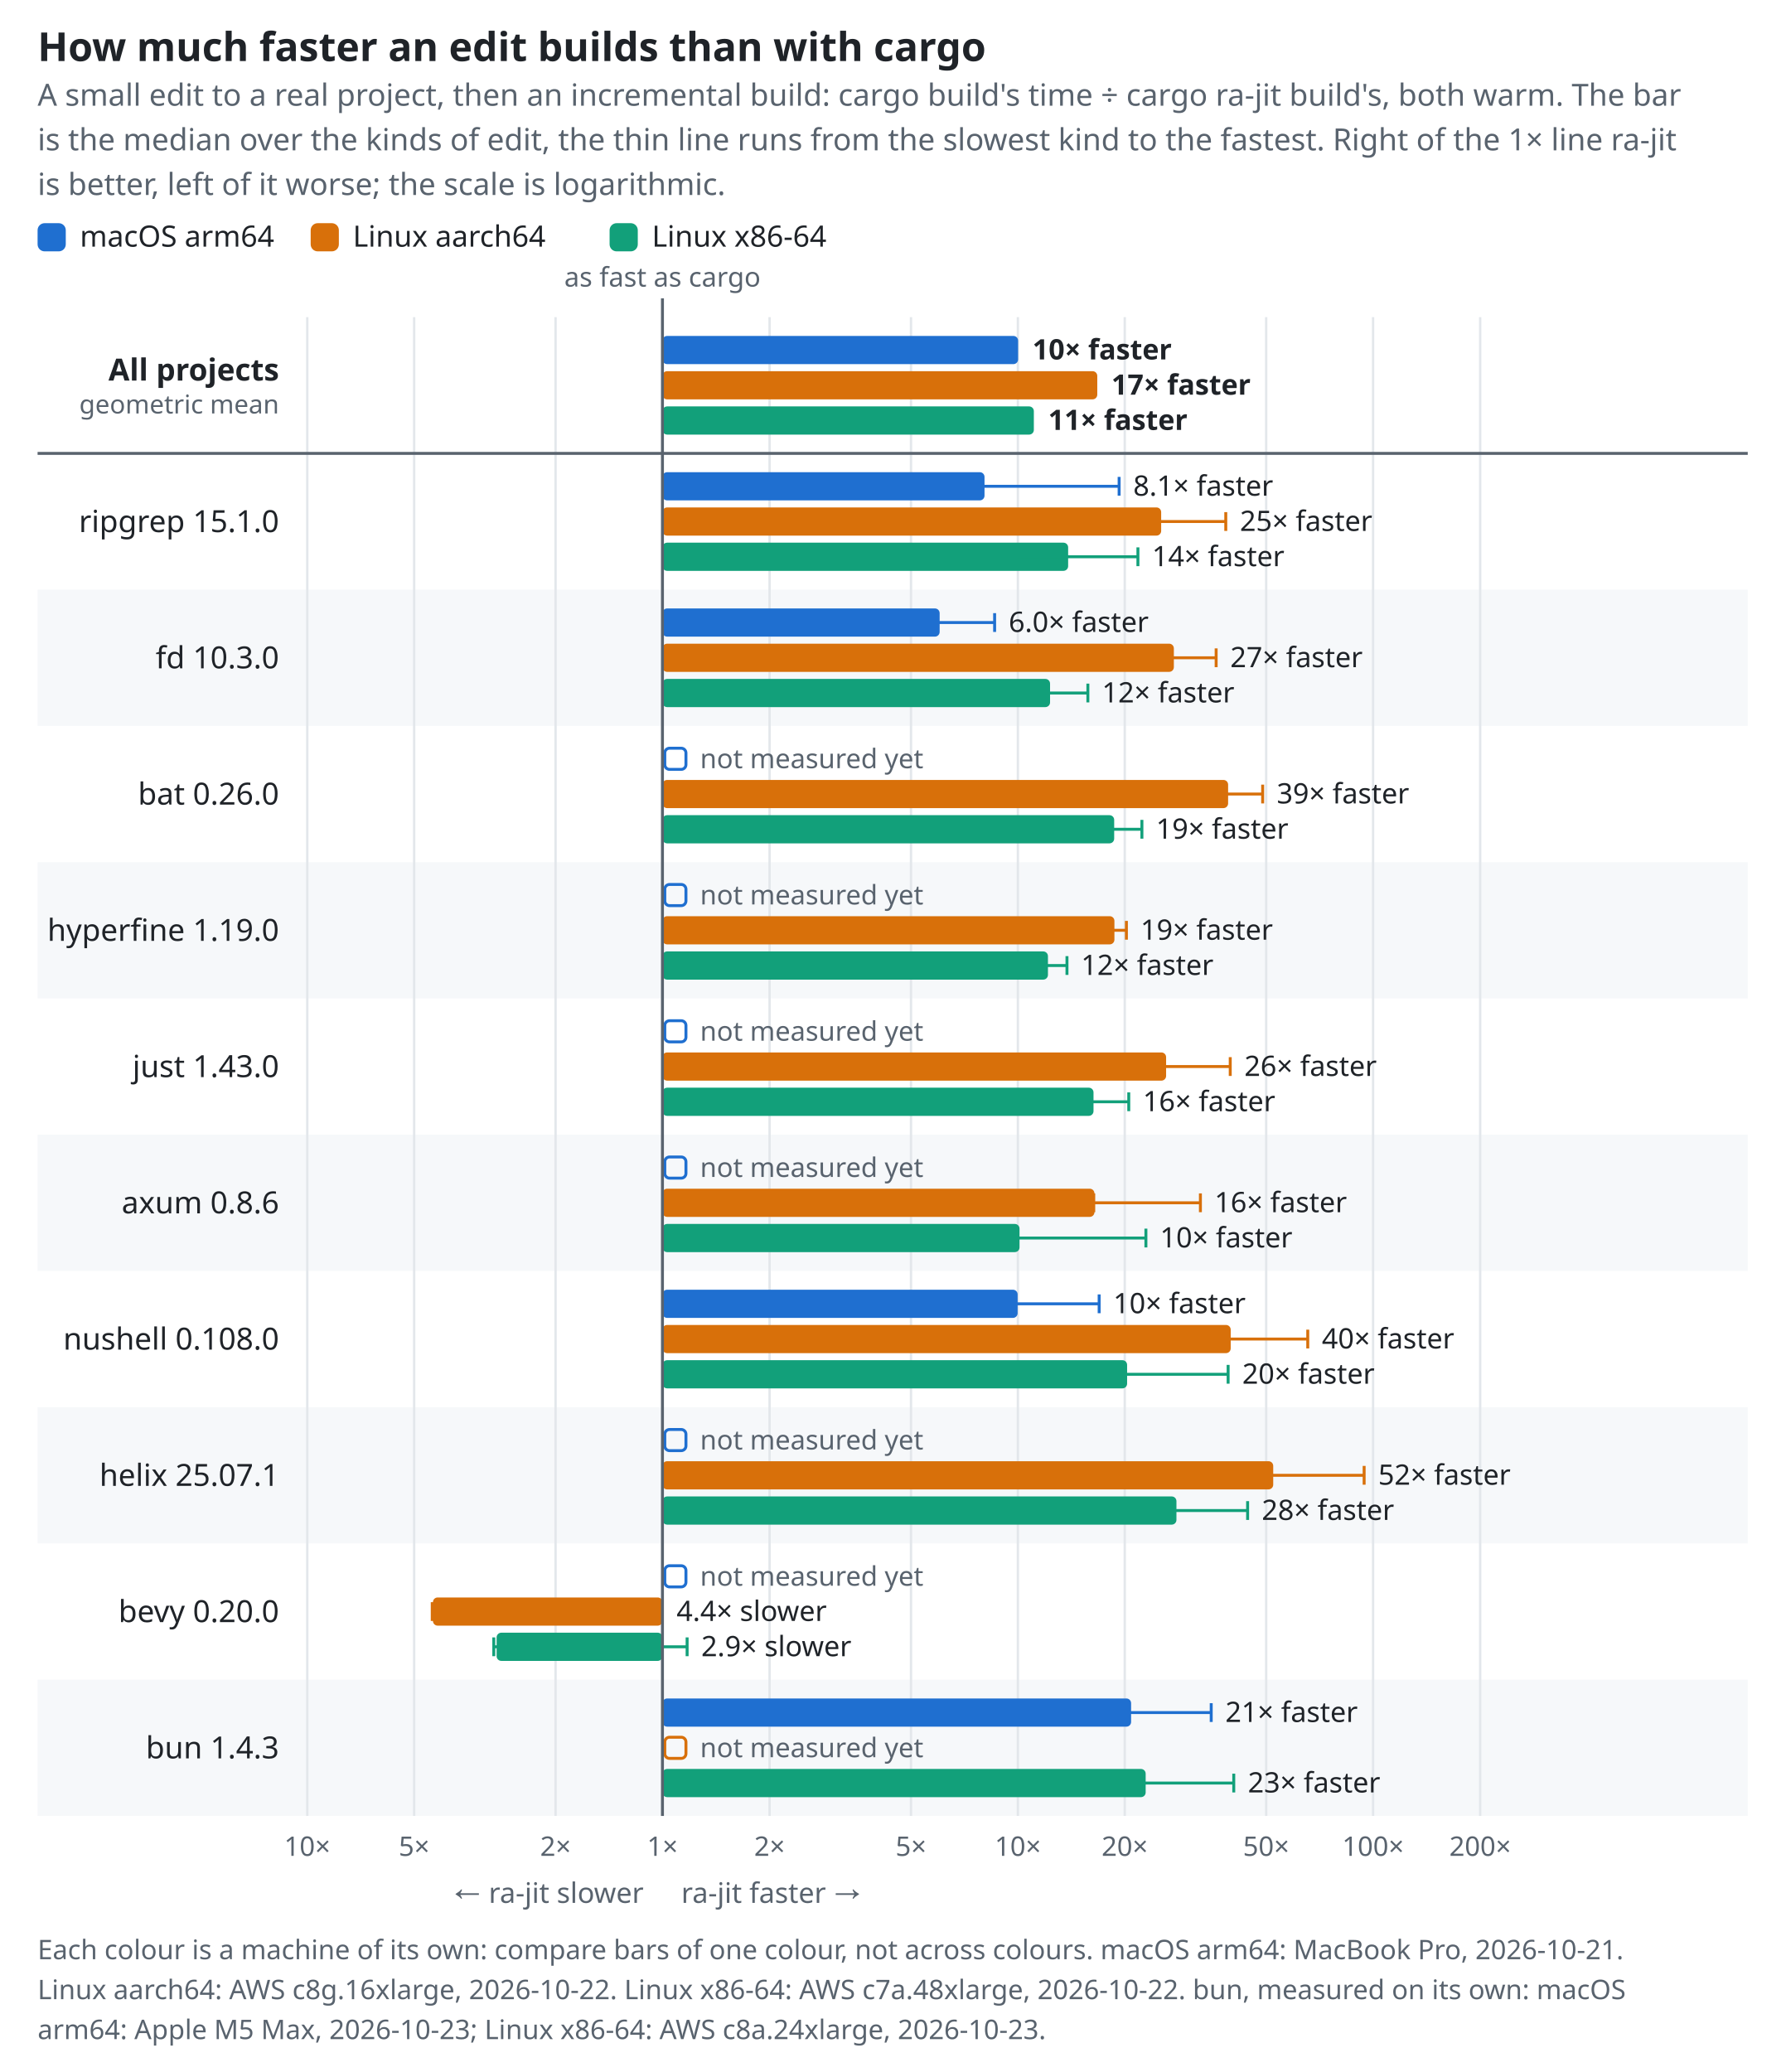
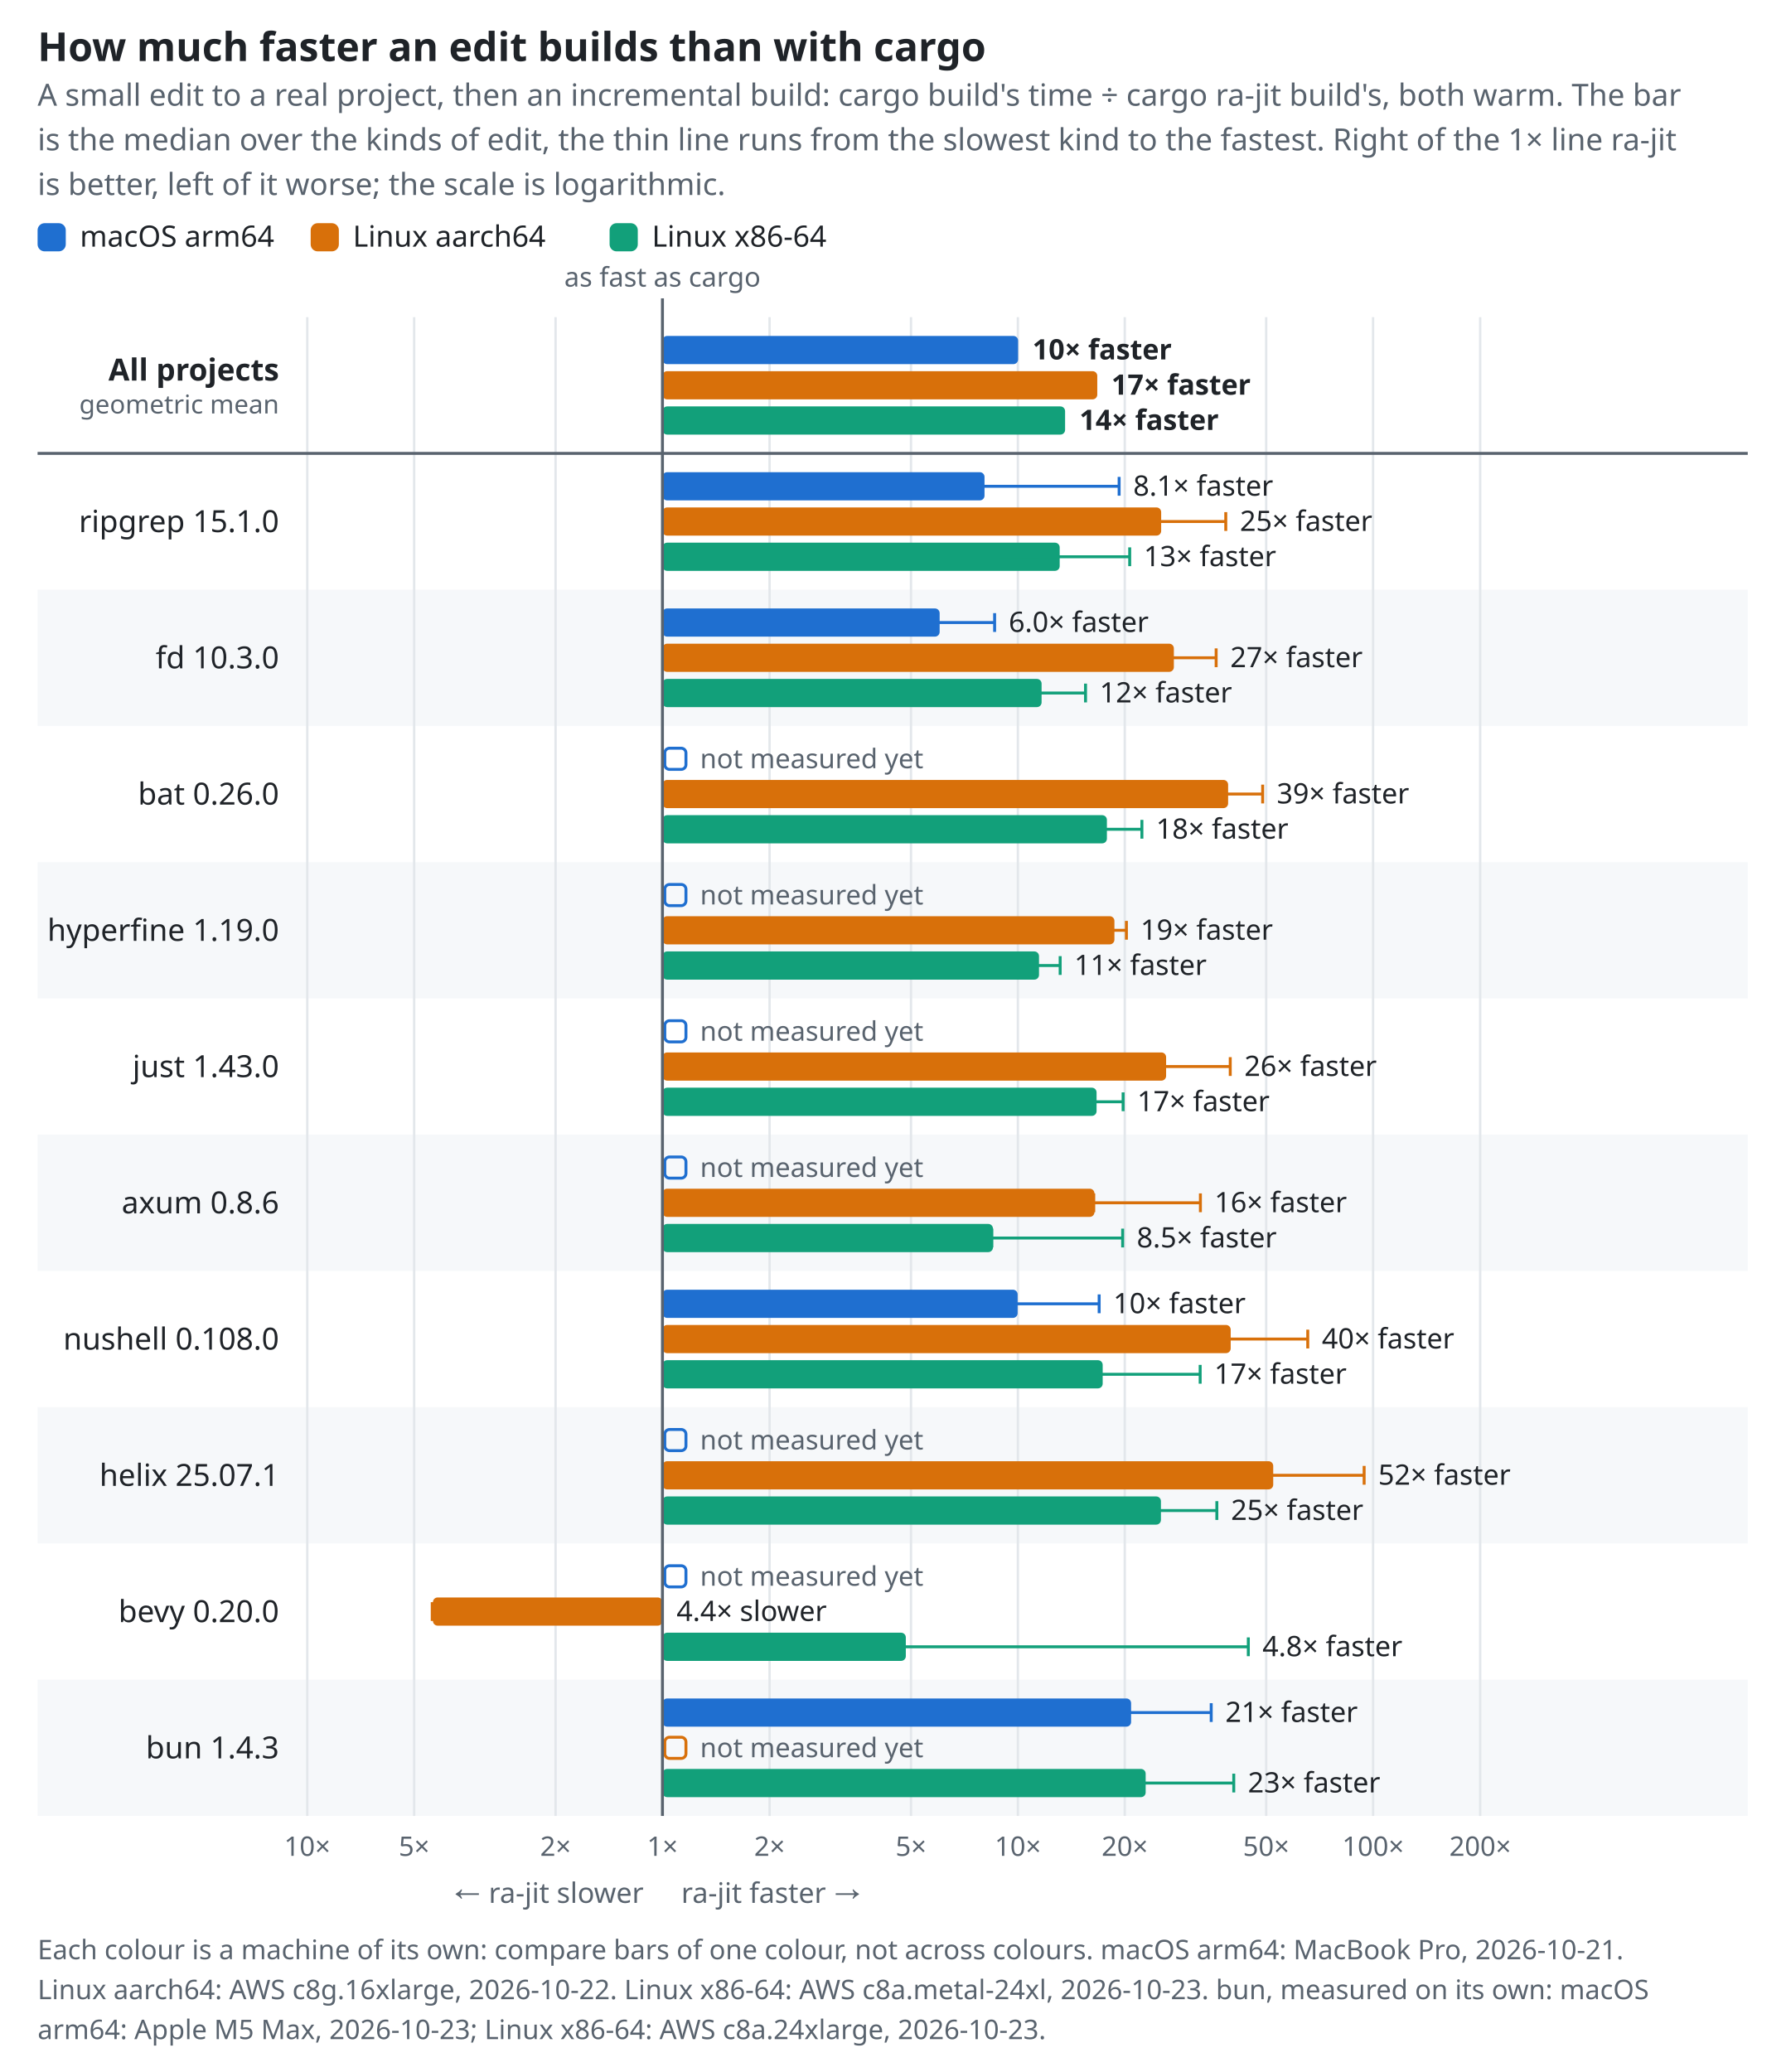
<svg xmlns="http://www.w3.org/2000/svg" width="760" height="882" viewBox="0 0 760 882" role="img" aria-label="How much faster an edit builds than with cargo">
  <style>text{font-family:-apple-system, BlinkMacSystemFont, 'Segoe UI', 'Noto Sans', Helvetica, Arial, sans-serif;fill:#1f2328}.d{fill:#59636e}.b{font-weight:600}.v{font-variant-numeric:tabular-nums}.g{stroke:#e3e7eb}.r{stroke:#59636e;stroke-width:1.25}.z{fill:#f6f8fa}.o{fill:none;stroke-width:1.25}.p0{fill:#1f6fd0}.w0{stroke:#1f6fd0}.p1{fill:#d8700a}.w1{stroke:#d8700a}.p2{fill:#12a07a}.w2{stroke:#12a07a}</style>
  <text x="16" y="26" font-size="17" class="b">How much faster an edit builds than with cargo</text>
  <text x="16" y="45" font-size="13" class="d">A small edit to a real project, then an incremental build: cargo build's time ÷ cargo ra-jit build's, both warm. The bar</text>
  <text x="16" y="64" font-size="13" class="d">is the median over the kinds of edit, the thin line runs from the slowest kind to the fastest. Right of the 1× line ra-jit</text>
  <text x="16" y="83" font-size="13" class="d">is better, left of it worse; the scale is logarithmic.</text>
  <rect x="16" y="95" width="12" height="12" rx="3" class="p0" />
  <text x="34" y="105" font-size="12.5">macOS arm64</text>
  <rect x="132.25" y="95" width="12" height="12" rx="3" class="p1" />
  <text x="150.2" y="105" font-size="12.5">Linux aarch64</text>
  <rect x="259.5" y="95" width="12" height="12" rx="3" class="p2" />
  <text x="277.5" y="105" font-size="12.5">Linux x86-64</text>
  <rect x="16" y="715" width="728" height="58" class="z" />
  <rect x="16" y="599" width="728" height="58" class="z" />
  <rect x="16" y="483" width="728" height="58" class="z" />
  <rect x="16" y="367" width="728" height="58" class="z" />
  <rect x="16" y="251" width="728" height="58" class="z" />
  <line x1="130.8" y1="135" x2="130.8" y2="773" class="g" />
  <line x1="176.3" y1="135" x2="176.3" y2="773" class="g" />
  <line x1="236.5" y1="135" x2="236.5" y2="773" class="g" />
  <line x1="282" y1="135" x2="282" y2="773" class="g" />
  <line x1="327.6" y1="135" x2="327.6" y2="773" class="g" />
  <line x1="387.8" y1="135" x2="387.8" y2="773" class="g" />
  <line x1="433.3" y1="135" x2="433.3" y2="773" class="g" />
  <line x1="478.8" y1="135" x2="478.8" y2="773" class="g" />
  <line x1="539" y1="135" x2="539" y2="773" class="g" />
  <line x1="584.5" y1="135" x2="584.5" y2="773" class="g" />
  <line x1="630.1" y1="135" x2="630.1" y2="773" class="g" />
  <line x1="16" y1="193" x2="744" y2="193" class="r" />
  <rect x="282" y="143" width="151.4" height="12" rx="2" class="p0" />
  <rect x="282" y="158" width="185.1" height="12" rx="2" class="p1" />
-   <rect x="282" y="173" width="158.1" height="12" rx="2" class="p2" />
+   <rect x="282" y="173" width="171.4" height="12" rx="2" class="p2" />
  <rect x="282" y="201" width="137.1" height="12" rx="2" class="p0" />
  <path d="M384.1 207H476.4M384.1 203v8M476.4 203v8" class="o w0" />
  <rect x="282" y="216" width="212.3" height="12" rx="2" class="p1" />
  <path d="M466.2 222H521.8M466.2 218v8M521.8 218v8" class="o w1" />
-   <rect x="282" y="231" width="172.7" height="12" rx="2" class="p2" />
-   <path d="M432.3 237H484.4M432.3 233v8M484.4 233v8" class="o w2" />
+   <rect x="282" y="231" width="169.1" height="12" rx="2" class="p2" />
+   <path d="M424.4 237H480.9M424.4 233v8M480.9 233v8" class="o w2" />
  <rect x="282" y="259" width="118" height="12" rx="2" class="p0" />
  <path d="M395.8 265H423.4M395.8 261v8M423.4 261v8" class="o w0" />
  <rect x="282" y="274" width="217.7" height="12" rx="2" class="p1" />
  <path d="M481.9 280H517.7M481.9 276v8M517.7 276v8" class="o w1" />
-   <rect x="282" y="289" width="165" height="12" rx="2" class="p2" />
-   <path d="M433.2 295H463.1M433.2 291v8M463.1 291v8" class="o w2" />
+   <rect x="282" y="289" width="161.4" height="12" rx="2" class="p2" />
+   <path d="M429.7 295H462.1M429.7 291v8M462.1 291v8" class="o w2" />
  <rect x="283" y="318.5" width="9" height="9" rx="2" class="o w0" />
  <rect x="282" y="332" width="240.8" height="12" rx="2" class="p1" />
  <path d="M501.1 338H537.5M501.1 334v8M537.5 334v8" class="o w1" />
-   <rect x="282" y="347" width="192.3" height="12" rx="2" class="p2" />
-   <path d="M440.8 353H486.1M440.8 349v8M486.1 349v8" class="o w2" />
+   <rect x="282" y="347" width="189.2" height="12" rx="2" class="p2" />
+   <path d="M431.5 353H486.1M431.5 349v8M486.1 349v8" class="o w2" />
  <rect x="283" y="376.5" width="9" height="9" rx="2" class="o w0" />
  <rect x="282" y="390" width="192.4" height="12" rx="2" class="p1" />
  <path d="M427.7 396H479.5M427.7 392v8M479.5 392v8" class="o w1" />
-   <rect x="282" y="405" width="164.1" height="12" rx="2" class="p2" />
-   <path d="M408 411H454.2M408 407v8M454.2 407v8" class="o w2" />
+   <rect x="282" y="405" width="160.3" height="12" rx="2" class="p2" />
+   <path d="M400.5 411H451.3M400.5 407v8M451.3 407v8" class="o w2" />
  <rect x="283" y="434.5" width="9" height="9" rx="2" class="o w0" />
  <rect x="282" y="448" width="214.4" height="12" rx="2" class="p1" />
  <path d="M484.3 454H523.7M484.3 450v8M523.7 450v8" class="o w1" />
-   <rect x="282" y="463" width="183.5" height="12" rx="2" class="p2" />
-   <path d="M448.7 469H480.5M448.7 465v8M480.5 465v8" class="o w2" />
+   <rect x="282" y="463" width="184.8" height="12" rx="2" class="p2" />
+   <path d="M448.9 469H478.1M448.9 465v8M478.1 465v8" class="o w2" />
  <rect x="283" y="492.5" width="9" height="9" rx="2" class="o w0" />
  <rect x="282" y="506" width="183.9" height="12" rx="2" class="p1" />
  <path d="M465.6 512H511M465.6 508v8M511 508v8" class="o w1" />
-   <rect x="282" y="521" width="152" height="12" rx="2" class="p2" />
-   <path d="M433.1 527H487.8M433.1 523v8M487.8 523v8" class="o w2" />
+   <rect x="282" y="521" width="140.7" height="12" rx="2" class="p2" />
+   <path d="M422.2 527H477.9M422.2 523v8M477.9 523v8" class="o w2" />
  <rect x="282" y="549" width="151.2" height="12" rx="2" class="p0" />
  <path d="M373 555H467.9M373 551v8M467.9 551v8" class="o w0" />
  <rect x="282" y="564" width="241.9" height="12" rx="2" class="p1" />
  <path d="M493.1 570H556.7M493.1 566v8M556.7 566v8" class="o w1" />
-   <rect x="282" y="579" width="197.8" height="12" rx="2" class="p2" />
-   <path d="M400.2 585H522.8M400.2 581v8M522.8 581v8" class="o w2" />
+   <rect x="282" y="579" width="187.4" height="12" rx="2" class="p2" />
+   <path d="M391.1 585H510.9M391.1 581v8M510.9 581v8" class="o w2" />
  <rect x="283" y="608.5" width="9" height="9" rx="2" class="o w0" />
  <rect x="282" y="622" width="260" height="12" rx="2" class="p1" />
  <path d="M510.7 628H580.7M510.7 624v8M580.7 624v8" class="o w1" />
-   <rect x="282" y="637" width="218.8" height="12" rx="2" class="p2" />
-   <path d="M458.8 643H531.1M458.8 639v8M531.1 639v8" class="o w2" />
+   <rect x="282" y="637" width="212.2" height="12" rx="2" class="p2" />
+   <path d="M449.5 643H518M449.5 639v8M518 639v8" class="o w2" />
  <rect x="283" y="666.5" width="9" height="9" rx="2" class="o w0" />
  <rect x="184.3" y="680" width="97.7" height="12" rx="2" class="p1" />
  <path d="M184 686H206.7M184 682v8M206.7 682v8" class="o w1" />
-   <rect x="211.4" y="695" width="70.6" height="12" rx="2" class="p2" />
-   <path d="M210.2 701H292.5M210.2 697v8M292.5 697v8" class="o w2" />
+   <rect x="282" y="695" width="103.6" height="12" rx="2" class="p2" />
+   <path d="M358.1 701H531.4M358.1 697v8M531.4 697v8" class="o w2" />
  <rect x="282" y="723" width="199.5" height="12" rx="2" class="p0" />
  <path d="M425 729H515.6M425 725v8M515.6 725v8" class="o w0" />
  <rect x="283" y="739.5" width="9" height="9" rx="2" class="o w1" />
  <rect x="282" y="753" width="205.7" height="12" rx="2" class="p2" />
  <path d="M465.8 759H525.2M465.8 755v8M525.2 755v8" class="o w2" />
  <line x1="282" y1="127" x2="282" y2="773" class="r" />
  <text x="130.8" y="790" font-size="11.5" text-anchor="middle" class="d v">10×</text>
  <text x="176.3" y="790" font-size="11.5" text-anchor="middle" class="d v">5×</text>
  <text x="236.5" y="790" font-size="11.5" text-anchor="middle" class="d v">2×</text>
  <text x="282" y="790" font-size="11.5" text-anchor="middle" class="d v">1×</text>
  <text x="327.6" y="790" font-size="11.5" text-anchor="middle" class="d v">2×</text>
  <text x="387.8" y="790" font-size="11.5" text-anchor="middle" class="d v">5×</text>
  <text x="433.3" y="790" font-size="11.5" text-anchor="middle" class="d v">10×</text>
  <text x="478.8" y="790" font-size="11.5" text-anchor="middle" class="d v">20×</text>
  <text x="539" y="790" font-size="11.5" text-anchor="middle" class="d v">50×</text>
  <text x="584.5" y="790" font-size="11.5" text-anchor="middle" class="d v">100×</text>
  <text x="630.1" y="790" font-size="11.5" text-anchor="middle" class="d v">200×</text>
  <text x="118.8" y="162" font-size="13" text-anchor="end" class="b">All projects</text>
  <text x="118.8" y="176" font-size="11" text-anchor="end" class="d">geometric mean</text>
  <text x="439.5" y="153" font-size="12" class="v b">10× faster</text>
  <text x="473.1" y="168" font-size="12" class="v b">17× faster</text>
-   <text x="446.2" y="183" font-size="12" class="v b">11× faster</text>
+   <text x="459.5" y="183" font-size="12" class="v b">14× faster</text>
  <text x="118.8" y="226.5" font-size="13" text-anchor="end">ripgrep 15.1.0</text>
  <text x="482.4" y="211" font-size="12" class="v">8.1× faster</text>
  <text x="527.8" y="226" font-size="12" class="v">25× faster</text>
-   <text x="490.4" y="241" font-size="12" class="v">14× faster</text>
+   <text x="486.9" y="241" font-size="12" class="v">13× faster</text>
  <text x="118.8" y="284.5" font-size="13" text-anchor="end">fd 10.3.0</text>
  <text x="429.4" y="269" font-size="12" class="v">6.0× faster</text>
  <text x="523.7" y="284" font-size="12" class="v">27× faster</text>
-   <text x="469.1" y="299" font-size="12" class="v">12× faster</text>
+   <text x="468.1" y="299" font-size="12" class="v">12× faster</text>
  <text x="118.8" y="342.5" font-size="13" text-anchor="end">bat 0.26.0</text>
  <text x="298" y="327" font-size="11.5" class="d">not measured yet</text>
  <text x="543.5" y="342" font-size="12" class="v">39× faster</text>
-   <text x="492.1" y="357" font-size="12" class="v">19× faster</text>
+   <text x="492.1" y="357" font-size="12" class="v">18× faster</text>
  <text x="118.8" y="400.5" font-size="13" text-anchor="end">hyperfine 1.19.0</text>
  <text x="298" y="385" font-size="11.5" class="d">not measured yet</text>
  <text x="485.5" y="400" font-size="12" class="v">19× faster</text>
-   <text x="460.2" y="415" font-size="12" class="v">12× faster</text>
+   <text x="457.3" y="415" font-size="12" class="v">11× faster</text>
  <text x="118.8" y="458.5" font-size="13" text-anchor="end">just 1.43.0</text>
  <text x="298" y="443" font-size="11.5" class="d">not measured yet</text>
  <text x="529.7" y="458" font-size="12" class="v">26× faster</text>
-   <text x="486.5" y="473" font-size="12" class="v">16× faster</text>
+   <text x="484.1" y="473" font-size="12" class="v">17× faster</text>
  <text x="118.8" y="516.5" font-size="13" text-anchor="end">axum 0.8.6</text>
  <text x="298" y="501" font-size="11.5" class="d">not measured yet</text>
  <text x="517" y="516" font-size="12" class="v">16× faster</text>
-   <text x="493.8" y="531" font-size="12" class="v">10× faster</text>
+   <text x="483.9" y="531" font-size="12" class="v">8.5× faster</text>
  <text x="118.8" y="574.5" font-size="13" text-anchor="end">nushell 0.108.0</text>
  <text x="473.9" y="559" font-size="12" class="v">10× faster</text>
  <text x="562.7" y="574" font-size="12" class="v">40× faster</text>
-   <text x="528.8" y="589" font-size="12" class="v">20× faster</text>
+   <text x="516.9" y="589" font-size="12" class="v">17× faster</text>
  <text x="118.8" y="632.5" font-size="13" text-anchor="end">helix 25.07.1</text>
  <text x="298" y="617" font-size="11.5" class="d">not measured yet</text>
  <text x="586.7" y="632" font-size="12" class="v">52× faster</text>
-   <text x="537.1" y="647" font-size="12" class="v">28× faster</text>
+   <text x="524" y="647" font-size="12" class="v">25× faster</text>
  <text x="118.8" y="690.5" font-size="13" text-anchor="end">bevy 0.20.0</text>
  <text x="298" y="675" font-size="11.5" class="d">not measured yet</text>
  <text x="288" y="690" font-size="12" class="v">4.4× slower</text>
-   <text x="298.5" y="705" font-size="12" class="v">2.9× slower</text>
+   <text x="537.4" y="705" font-size="12" class="v">4.8× faster</text>
  <text x="118.8" y="748.5" font-size="13" text-anchor="end">bun 1.4.3</text>
  <text x="521.6" y="733" font-size="12" class="v">21× faster</text>
  <text x="298" y="748" font-size="11.5" class="d">not measured yet</text>
  <text x="531.2" y="763" font-size="12" class="v">23× faster</text>
  <text x="282" y="122" font-size="11.5" text-anchor="middle" class="d">as fast as cargo</text>
  <text x="274" y="810" font-size="12" text-anchor="end" class="d">← ra-jit slower</text>
  <text x="290" y="810" font-size="12" class="d">ra-jit faster →</text>
  <text x="16" y="834" font-size="11.5" class="d">Each colour is a machine of its own: compare bars of one colour, not across colours. macOS arm64: MacBook Pro, 2026-10-21.</text>
-   <text x="16" y="851" font-size="11.5" class="d">Linux aarch64: AWS c8g.16xlarge, 2026-10-22. Linux x86-64: AWS c7a.48xlarge, 2026-10-22. bun, measured on its own: macOS</text>
+   <text x="16" y="851" font-size="11.5" class="d">Linux aarch64: AWS c8g.16xlarge, 2026-10-22. Linux x86-64: AWS c8a.metal-24xl, 2026-10-23. bun, measured on its own: macOS</text>
  <text x="16" y="868" font-size="11.5" class="d">arm64: Apple M5 Max, 2026-10-23; Linux x86-64: AWS c8a.24xlarge, 2026-10-23.</text>
</svg>
